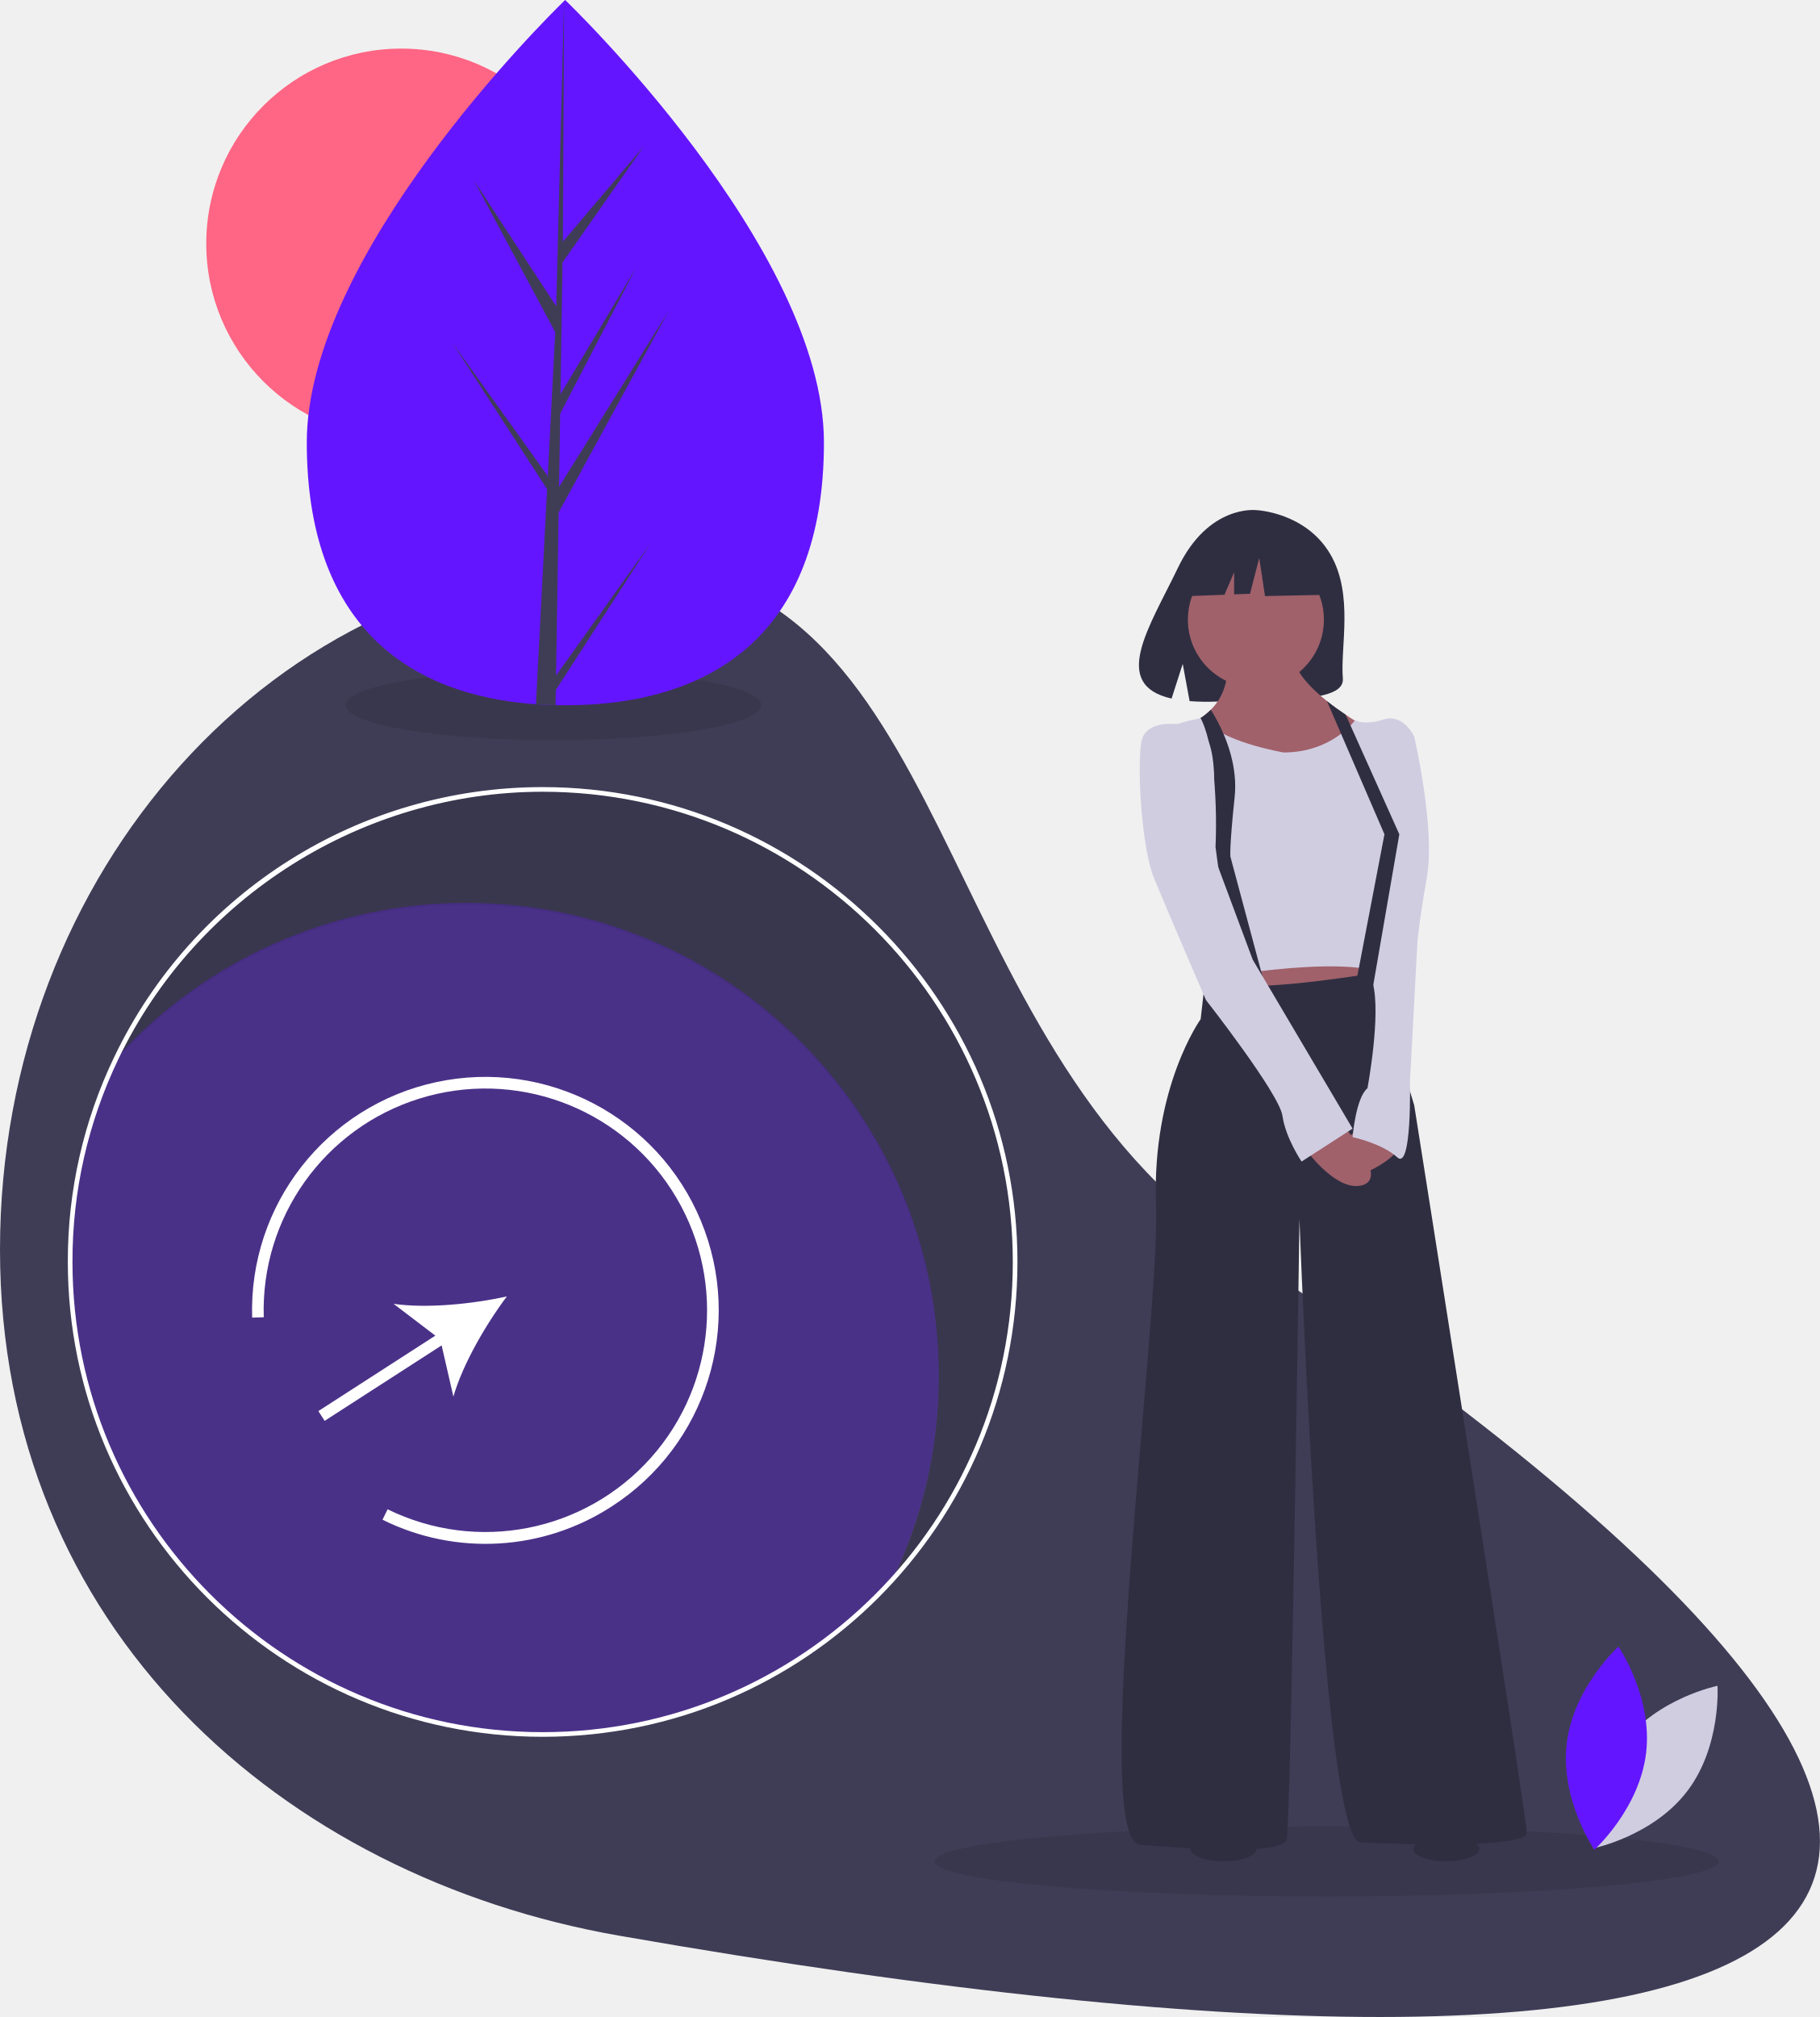
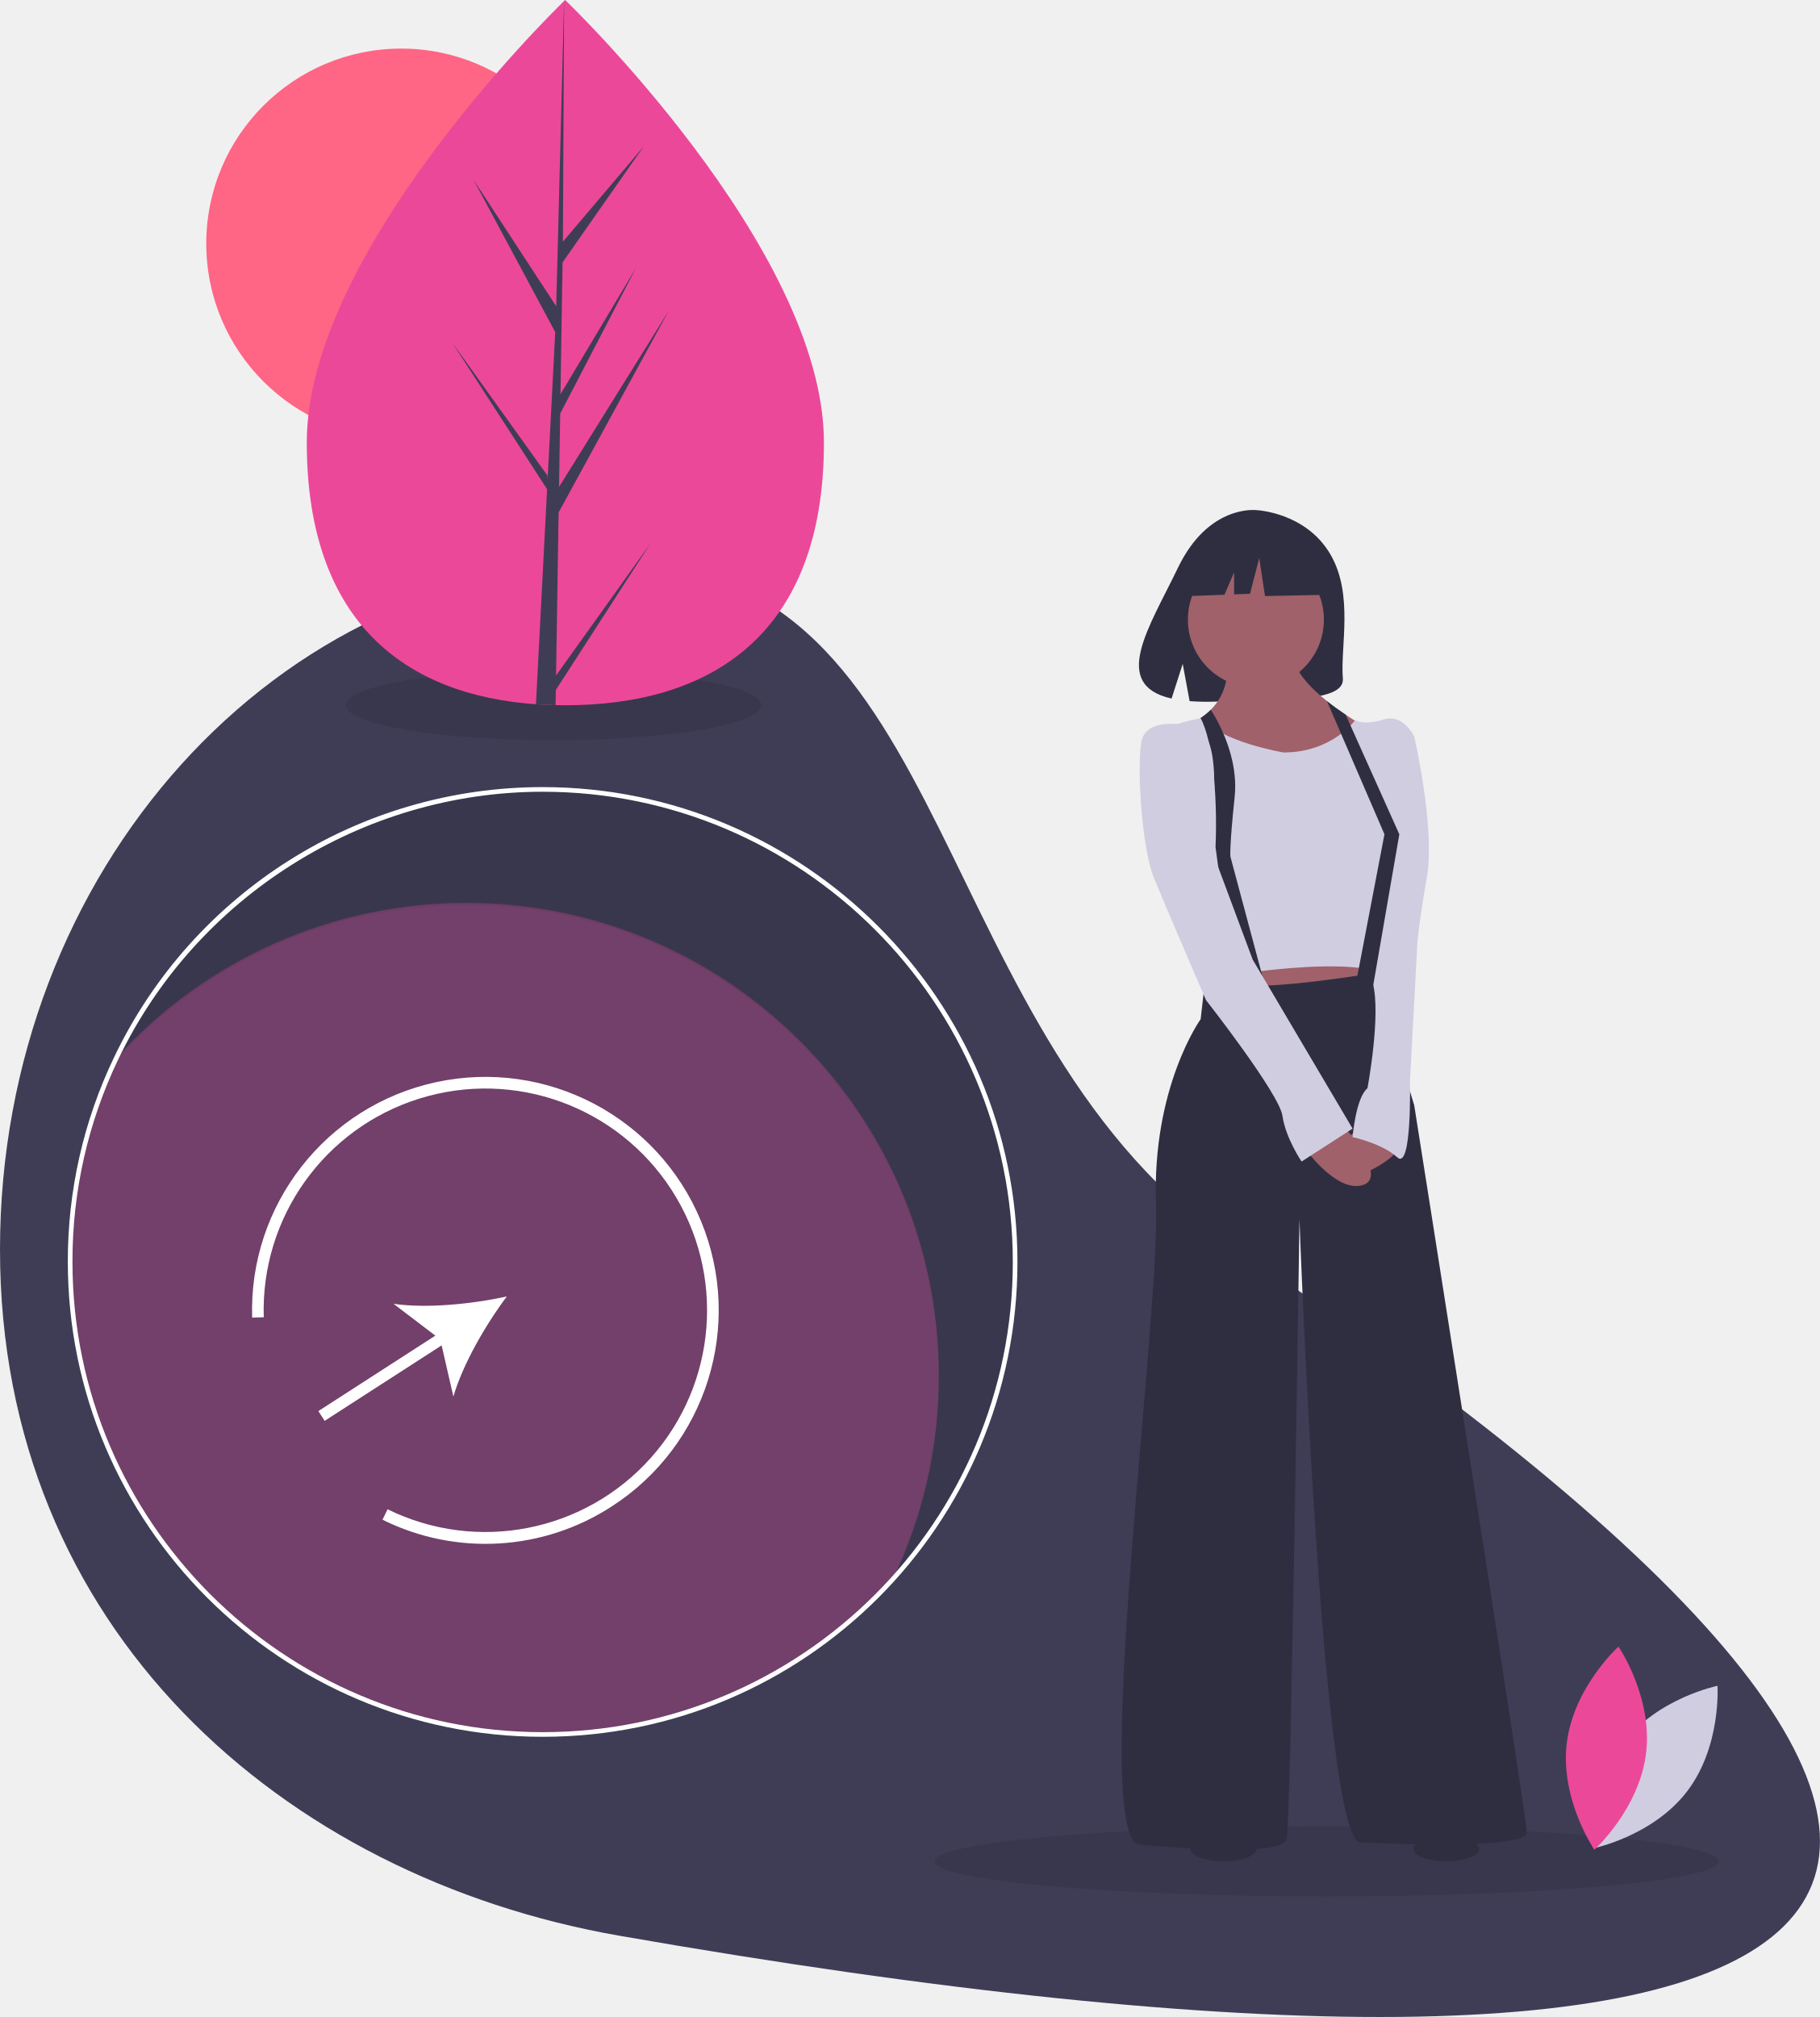
<svg xmlns="http://www.w3.org/2000/svg" id="b8ea24f2-0d0e-4134-9f6b-a081050070ad" data-name="Layer 1" width="783.928" height="868.734" viewBox="0 0 783.928 868.734">
  <path d="M741.277,553.829c427.439,285.996,288.519,392.565-266.62,295.504C329.606,823.973,208.036,717.032,208.036,553.829s119.37-295.504,266.62-295.504S605.636,463.073,741.277,553.829Z" transform="translate(-208.0361 -15.63315)" fill="#3f3d56" />
  <ellipse cx="571.456" cy="801.706" rx="168.859" ry="15.108" opacity="0.1" />
  <ellipse cx="238.428" cy="303.706" rx="89.5" ry="15.108" opacity="0.1" />
  <path d="M441.773,356.532A203.538,203.538,0,0,0,258.143,472.192,203.029,203.029,0,0,1,408.89,405.413c112.398,0,203.52,91.122,203.52,203.52a202.648,202.648,0,0,1-19.89,87.86,202.782,202.782,0,0,0,52.773-136.741C645.293,447.654,554.171,356.532,441.773,356.532Z" transform="translate(-208.0361 -15.63315)" opacity="0.1" />
-   <path d="M612.41,608.044a202.648,202.648,0,0,1-19.89,87.86,203.029,203.029,0,0,1-150.747,66.779c-112.398,0-203.52-91.122-203.52-203.52A202.648,202.648,0,0,1,258.143,471.303,203.029,203.029,0,0,1,408.89,404.524C521.288,404.524,612.41,495.646,612.41,608.044Z" transform="translate(-208.0361 -15.63315)" fill="#6415ff" opacity="0.3" />
+   <path d="M612.41,608.044a202.648,202.648,0,0,1-19.89,87.86,203.029,203.029,0,0,1-150.747,66.779c-112.398,0-203.52-91.122-203.52-203.52A202.648,202.648,0,0,1,258.143,471.303,203.029,203.029,0,0,1,408.89,404.524C521.288,404.524,612.41,495.646,612.41,608.044Z" transform="translate(-208.0361 -15.63315)" fill="#EC4899" opacity="0.3" />
  <path d="M441.773,763.683c-112.773,0-204.521-91.747-204.521-204.52a202.601,202.601,0,0,1,19.988-88.293A204.539,204.539,0,0,1,441.773,354.643c112.773,0,204.52,91.748,204.52,204.521a204.506,204.506,0,0,1-204.52,204.52Zm0-407.04c-77.489,0-149.215,45.176-182.729,115.093a200.605,200.605,0,0,0-19.792,87.428c0,111.67,90.85,202.52,202.521,202.52a202.506,202.506,0,0,0,202.52-202.52C644.293,447.494,553.443,356.643,441.773,356.643Z" transform="translate(-208.0361 -15.63315)" fill="#fff" />
  <path d="M907.392,766.268c-14.782,19.332-13.091,45.458-13.091,45.458s25.656-5.217,40.438-24.548,13.091-45.458,13.091-45.458S922.173,746.936,907.392,766.268Z" transform="translate(-208.0361 -15.63315)" fill="#d0cde1" />
-   <path d="M917.079,770.609c-2.868,24.166-22.286,41.727-22.286,41.727s-14.767-21.619-11.898-45.785,22.286-41.727,22.286-41.727S919.947,746.444,917.079,770.609Z" transform="translate(-208.0361 -15.63315)" fill="#6415ff" />
+   <path d="M917.079,770.609c-2.868,24.166-22.286,41.727-22.286,41.727s-14.767-21.619-11.898-45.785,22.286-41.727,22.286-41.727S919.947,746.444,917.079,770.609Z" transform="translate(-208.0361 -15.63315)" fill="#EC4899" />
  <circle cx="172.828" cy="104.911" r="83.979" fill="#ff6584" />
-   <path d="M562.937,206.166c.041,83.884-49.813,113.194-111.324,113.224q-2.143.001-4.266-.046-4.276-.09-8.463-.386c-55.517-3.904-98.667-34.672-98.705-112.684C340.141,125.541,443.274,23.608,451.009,16.071c.007,0,.007,0,.014-.007.294-.287.444-.431.444-.431S562.897,122.289,562.937,206.166Z" transform="translate(-208.0361 -15.63315)" fill="#6415ff" />
+   <path d="M562.937,206.166c.041,83.884-49.813,113.194-111.324,113.224q-2.143.001-4.266-.046-4.276-.09-8.463-.386c-55.517-3.904-98.667-34.672-98.705-112.684C340.141,125.541,443.274,23.608,451.009,16.071c.007,0,.007,0,.014-.007.294-.287.444-.431.444-.431S562.897,122.289,562.937,206.166Z" transform="translate(-208.0361 -15.63315)" fill="#EC4899" />
  <path d="M447.554,306.56l40.708-56.936-40.807,63.184-.106,6.535q-4.276-.09-8.463-.386l4.348-83.921-.034-.649.075-.123.413-7.93-40.971-63.302L443.807,220.395l.103,1.682,3.285-63.405L412.115,93.254l35.505,54.274,3.388-131.457.013-.437 0.0.431-.524,103.668L485.362,78.617,450.352,128.66l-.895,56.773,32.561-54.498-32.686,62.845-.497,31.569,47.254-75.861-47.434,86.874Z" transform="translate(-208.0361 -15.63315)" fill="#3f3d56" />
  <path d="M780.992,254.227c-10.675-18.037-31.794-18.877-31.794-18.877s-20.579-2.632-33.781,24.839c-12.305,25.605-29.287,50.326-2.734,56.32l4.796-14.928,2.97,16.039a103.895,103.895,0,0,0,11.361.194c28.436-.918,55.517.269,54.645-9.935C785.297,294.313,791.263,271.582,780.992,254.227Z" transform="translate(-208.0361 -15.63315)" fill="#2f2e41" />
  <polygon points="525.862 407.843 528.608 435.301 592.22 428.437 593.593 407.843 525.862 407.843" fill="#a0616a" />
  <path d="M727.034,438.578l-1.831,16.017s-21.052,29.289-19.221,79.63S677.151,808.353,699.118,810.184s61.324,4.576,63.155-2.288,5.492-267.263,5.492-267.263,9.61,267.588,26.086,268.503,71.85,2.746,71.85-4.119S817.189,491.665,817.189,491.665l-7.78-25.628-7.78-31.577s-48.51,8.238-61.782,5.034S727.034,438.578,727.034,438.578Z" transform="translate(-208.0361 -15.63315)" fill="#2f2e41" />
  <circle cx="540.964" cy="266.889" r="29.289" fill="#a0616a" />
  <path d="M800.257,331.032l-5.56,8.091-3.56,5.176-5.981,8.7-29.747,2.288s-7.226-2.334-15.564-5.743c-3.08-1.263-6.315-2.673-9.391-4.169-11.931-5.794-21.505-12.864-10.741-17.546a35.734,35.734,0,0,0,5.487-2.947,27.877,27.877,0,0,0,4.398-3.56,23.989,23.989,0,0,0,6.59-21.409l28.831-4.119c-.838,7.313,6.434,15.29,14.585,21.802,2.677,2.146,5.455,4.128,8.068,5.876C794.522,328.057,800.257,331.032,800.257,331.032Z" transform="translate(-208.0361 -15.63315)" fill="#a0616a" />
  <path d="M760.899,339.727s-28.145-4.805-34.552-14.873c0,0-27.687,3.432-25.399,18.077s25.17,94.732,25.17,94.732,57.205-10.983,78.257-2.746l12.814-102.054s-4.576-10.068-13.272-7.322-12.128.229-12.128.229S781.951,339.727,760.899,339.727Z" transform="translate(-208.0361 -15.63315)" fill="#d0cde1" />
  <path d="M786.527,500.36s19.679,21.967,8.695,25.628-24.255-14.645-24.255-14.645Z" transform="translate(-208.0361 -15.63315)" fill="#a0616a" />
  <path d="M792.934,502.19s-16.017,10.983-10.068,18.306,26.543-6.407,26.543-9.153S792.934,502.19,792.934,502.19Z" transform="translate(-208.0361 -15.63315)" fill="#a0616a" />
  <path d="M753.577,442.697l-13.272,2.288-8.695-64.528a231.696,231.696,0,0,0-1.158-35.083c-.97-7.78-2.59-15.258-5.254-20.493a27.877,27.877,0,0,0,4.398-3.56c3.185,5.048,8.997,15.738,10.247,28.223a45.48,45.48,0,0,1,.005,9.405c-2.288,21.509-1.831,25.628-1.831,25.628Z" transform="translate(-208.0361 -15.63315)" fill="#2f2e41" />
  <path d="M722.915,328.744s-21.509-5.949-23.34,6.865.458,45.764,5.492,58.121S727.491,446.358,727.491,446.358s31.577,40.273,32.95,49.883,8.238,19.679,8.238,19.679L790.646,501.733l-43.018-72.765-18.763-50.341S736.644,332.863,722.915,328.744Z" transform="translate(-208.0361 -15.63315)" fill="#d0cde1" />
  <path d="M807.121,330.574l10.068,2.288s9.153,39.357,5.492,60.409-4.119,28.374-4.119,28.374l-3.203,59.951s.915,38.442-5.492,32.493-19.221-8.695-19.221-8.695,1.373-16.933,6.407-21.052c0,0,5.949-31.577,2.288-45.307S807.121,330.574,807.121,330.574Z" transform="translate(-208.0361 -15.63315)" fill="#d0cde1" />
  <path d="M810.782,374.966,799.112,442.468l-7.093-2.975,12.356-64.528-13.24-30.667-11.533-26.703c2.677,2.146,5.455,4.128,8.068,5.876l7.025,15.651Z" transform="translate(-208.0361 -15.63315)" fill="#2f2e41" />
  <polygon points="568.236 236.855 547.372 225.926 518.559 230.397 512.598 256.726 527.437 256.155 531.583 246.482 531.583 255.996 538.43 255.732 542.404 240.332 544.888 256.726 569.23 256.229 568.236 236.855" fill="#2f2e41" />
  <ellipse cx="527.019" cy="796.374" rx="14.22" ry="5.332" fill="#2f2e41" />
  <ellipse cx="623.003" cy="796.374" rx="14.22" ry="5.332" fill="#2f2e41" />
  <path d="M471.582,664.428a99.804,99.804,0,0,1-98.791,5.755l2.201-4.49A95.5,95.5,0,1,0,321.647,582.983l-4.998.153A100.505,100.505,0,1,1,471.582,664.428Z" transform="translate(-208.0361 -15.63315)" fill="#fff" />
  <path d="M426.354,574.008c-14.785,3.273-34.463,5.267-48.801,3.184l17.999,13.707L345.164,623.398l2.71,4.202,50.389-32.499,5.065,22.054C407.344,603.235,417.277,586.132,426.354,574.008Z" transform="translate(-208.0361 -15.63315)" fill="#fff" />
</svg>
